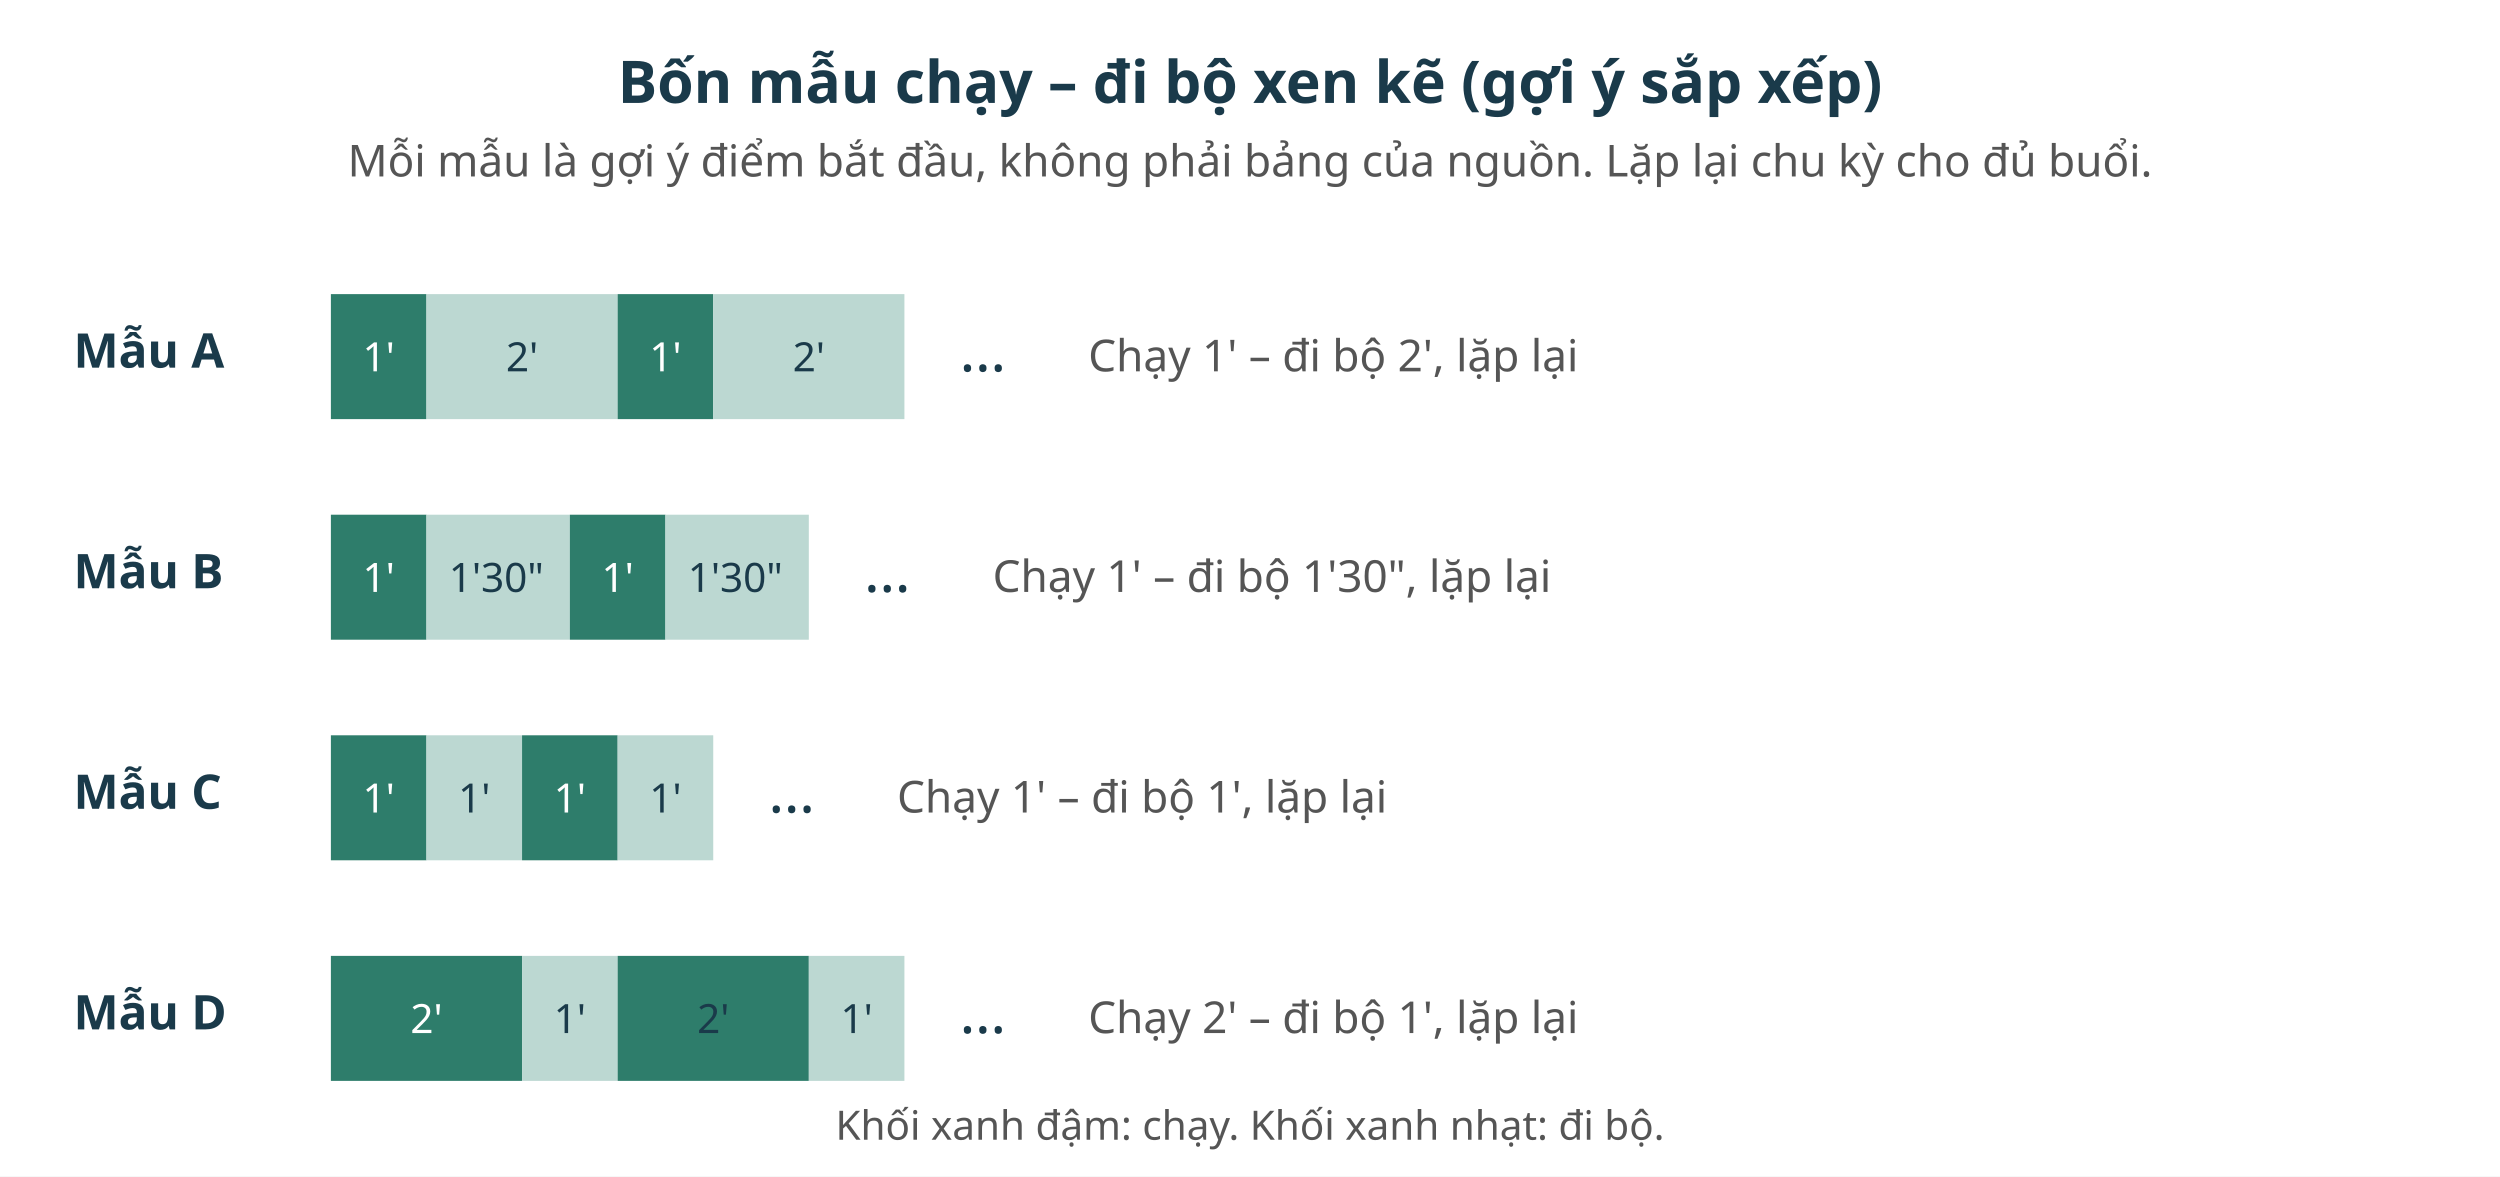
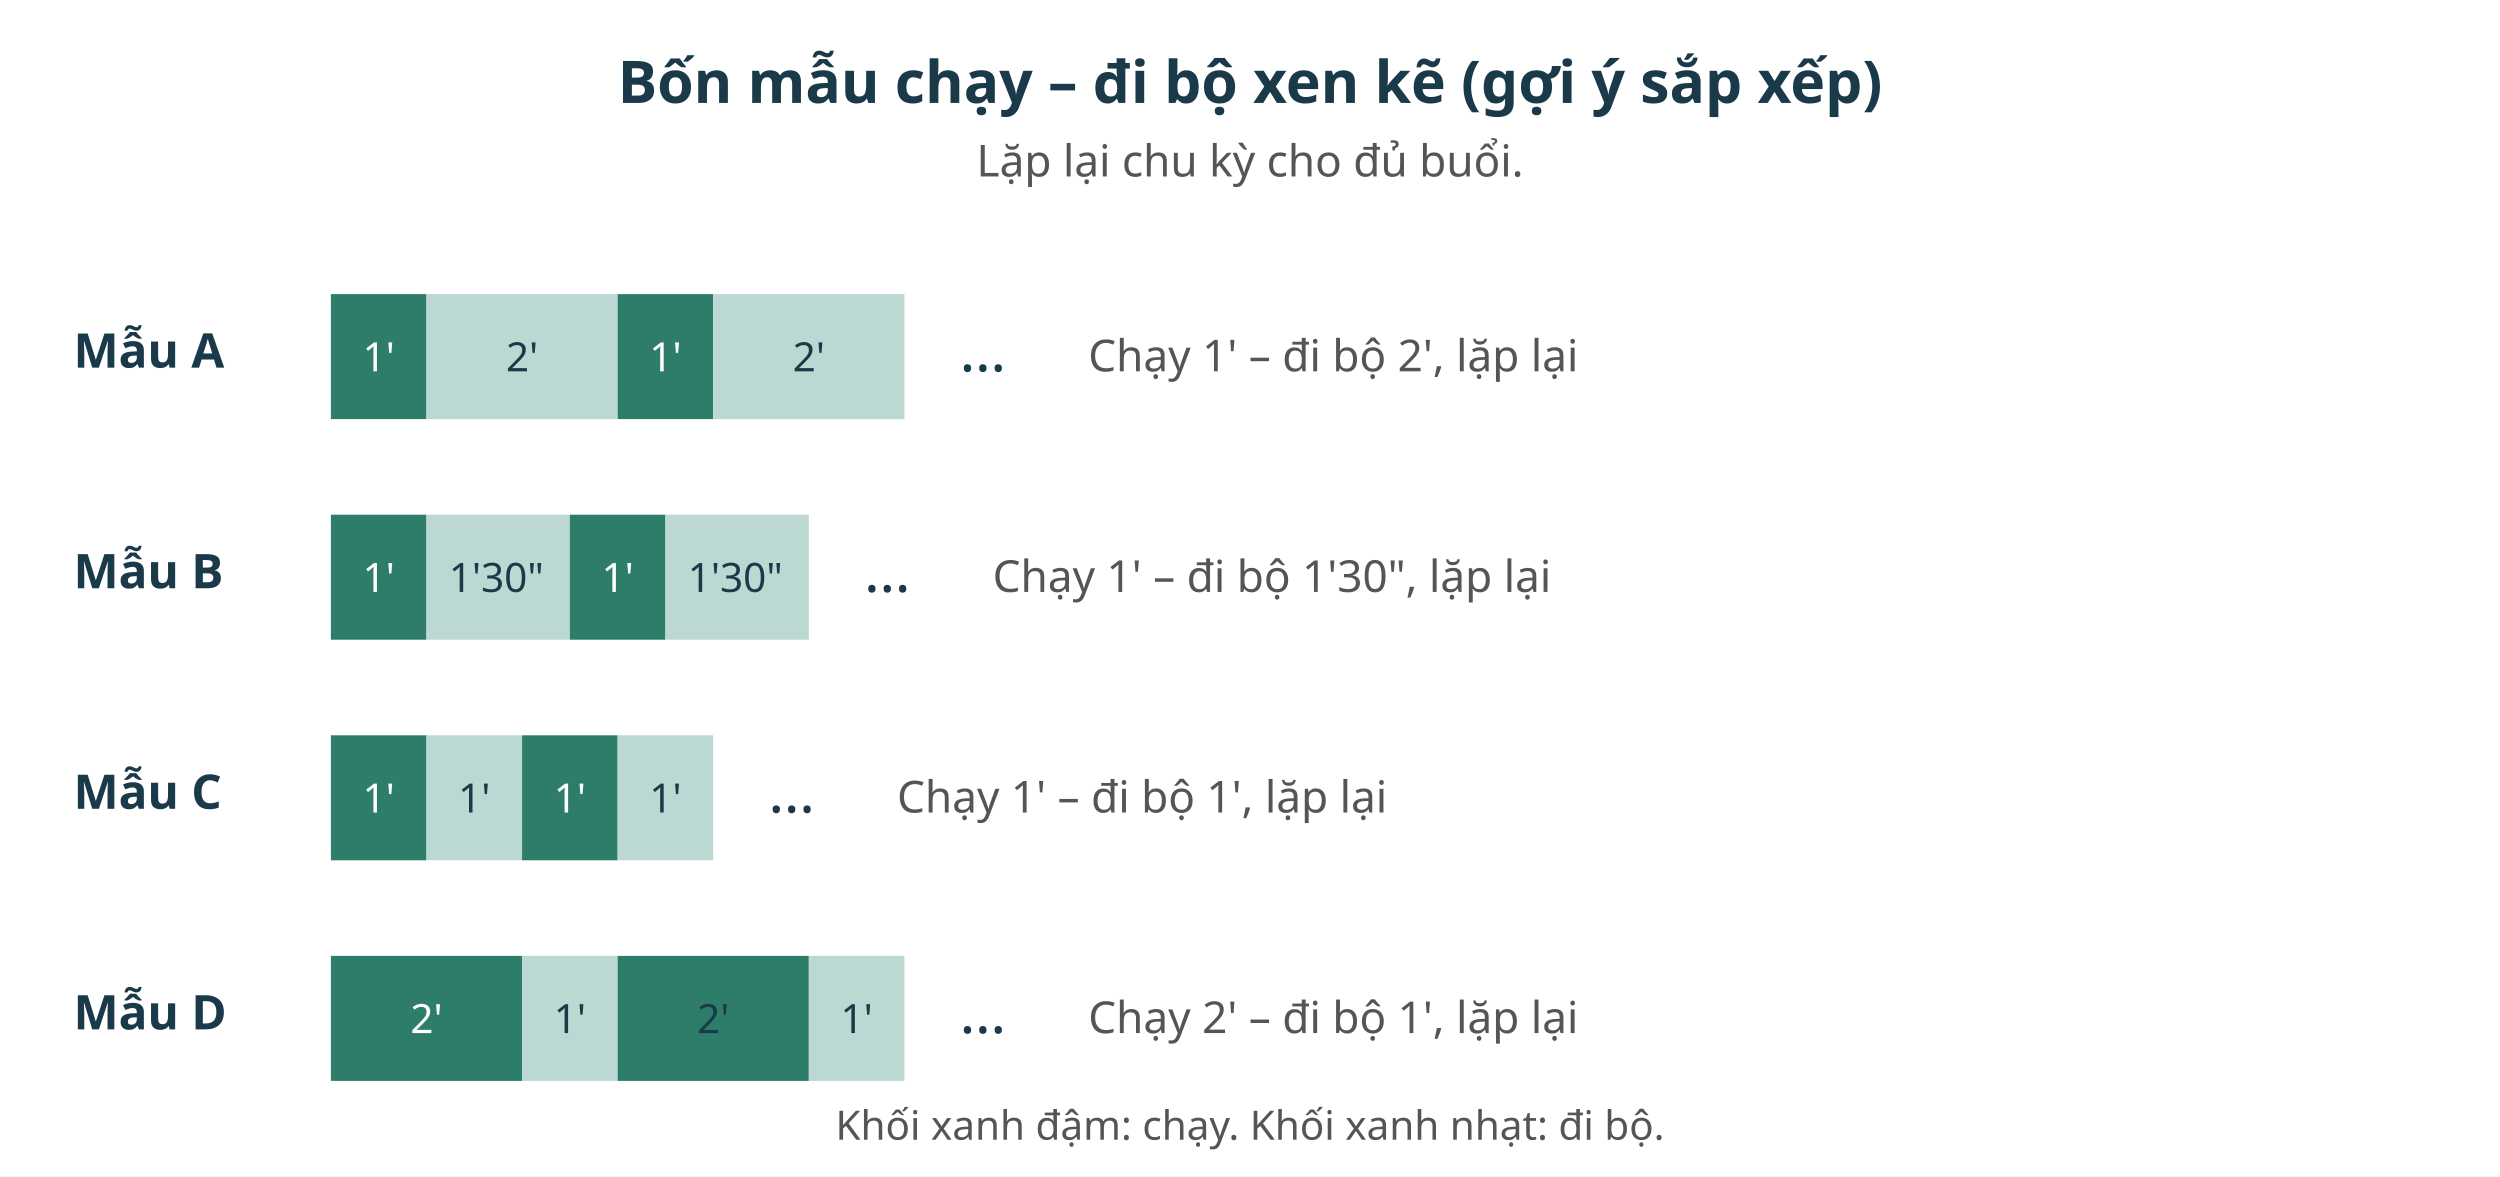
<svg xmlns="http://www.w3.org/2000/svg" viewBox="0 0 680 320" role="img" aria-label="Bốn mẫu chạy đi bộ xen kẽ A đến D, mỗi mẫu là một chu kỳ chạy rồi đi bộ lặp lại">
  <rect width="680" height="320" fill="#ffffff" />
  <text x="340" y="28" font-family="sans-serif" font-size="16" font-weight="bold" text-anchor="middle" fill="#1a3a4a">Bốn mẫu chạy – đi bộ xen kẽ (gợi ý sắp xếp)</text>
-   <text x="340" y="48" font-family="sans-serif" font-size="12" text-anchor="middle" fill="#555555">Mỗi mẫu là gợi ý điểm bắt đầu, không phải bảng của nguồn. Lặp lại chu kỳ cho đủ buổi.</text>
+   <text x="340" y="48" font-family="sans-serif" font-size="12" text-anchor="middle" fill="#555555">Lặp lại chu kỳ cho đủ buổi.</text>
  <g font-family="sans-serif" font-size="13" fill="#1a3a4a">
    <text x="20" y="100" font-weight="bold">Mẫu A</text>
    <rect x="90" y="80" width="26" height="34" fill="#2e7d6b" />
    <text x="103" y="101" text-anchor="middle" fill="#ffffff" font-size="11">1'</text>
    <rect x="116" y="80" width="52" height="34" fill="#bcd8d2" />
    <text x="142" y="101" text-anchor="middle" font-size="11">2'</text>
    <rect x="168" y="80" width="26" height="34" fill="#2e7d6b" />
    <text x="181" y="101" text-anchor="middle" fill="#ffffff" font-size="11">1'</text>
    <rect x="194" y="80" width="52" height="34" fill="#bcd8d2" />
    <text x="220" y="101" text-anchor="middle" font-size="11">2'</text>
    <text x="261" y="101" font-size="16">…</text>
    <text x="296" y="101" font-size="12" fill="#555555">Chạy 1' – đi bộ 2', lặp lại</text>
    <text x="20" y="160" font-weight="bold">Mẫu B</text>
    <rect x="90" y="140" width="26" height="34" fill="#2e7d6b" />
    <text x="103" y="161" text-anchor="middle" fill="#ffffff" font-size="11">1'</text>
    <rect x="116" y="140" width="39" height="34" fill="#bcd8d2" />
    <text x="135" y="161" text-anchor="middle" font-size="11">1'30"</text>
    <rect x="155" y="140" width="26" height="34" fill="#2e7d6b" />
    <text x="168" y="161" text-anchor="middle" fill="#ffffff" font-size="11">1'</text>
    <rect x="181" y="140" width="39" height="34" fill="#bcd8d2" />
    <text x="200" y="161" text-anchor="middle" font-size="11">1'30"</text>
    <text x="235" y="161" font-size="16">…</text>
    <text x="270" y="161" font-size="12" fill="#555555">Chạy 1' – đi bộ 1'30", lặp lại</text>
    <text x="20" y="220" font-weight="bold">Mẫu C</text>
    <rect x="90" y="200" width="26" height="34" fill="#2e7d6b" />
    <text x="103" y="221" text-anchor="middle" fill="#ffffff" font-size="11">1'</text>
    <rect x="116" y="200" width="26" height="34" fill="#bcd8d2" />
    <text x="129" y="221" text-anchor="middle" font-size="11">1'</text>
    <rect x="142" y="200" width="26" height="34" fill="#2e7d6b" />
    <text x="155" y="221" text-anchor="middle" fill="#ffffff" font-size="11">1'</text>
    <rect x="168" y="200" width="26" height="34" fill="#bcd8d2" />
    <text x="181" y="221" text-anchor="middle" font-size="11">1'</text>
    <text x="209" y="221" font-size="16">…</text>
    <text x="244" y="221" font-size="12" fill="#555555">Chạy 1' – đi bộ 1', lặp lại</text>
    <text x="20" y="280" font-weight="bold">Mẫu D</text>
    <rect x="90" y="260" width="52" height="34" fill="#2e7d6b" />
    <text x="116" y="281" text-anchor="middle" fill="#ffffff" font-size="11">2'</text>
    <rect x="142" y="260" width="26" height="34" fill="#bcd8d2" />
    <text x="155" y="281" text-anchor="middle" font-size="11">1'</text>
    <rect x="168" y="260" width="52" height="34" fill="#2e7d6b" />
    <text x="194" y="281" text-anchor="middle" font-size="11">2'</text>
    <rect x="220" y="260" width="26" height="34" fill="#bcd8d2" />
    <text x="233" y="281" text-anchor="middle" font-size="11">1'</text>
    <text x="261" y="281" font-size="16">…</text>
    <text x="296" y="281" font-size="12" fill="#555555">Chạy 2' – đi bộ 1', lặp lại</text>
  </g>
  <text x="340" y="310" font-family="sans-serif" font-size="11" text-anchor="middle" fill="#555555">Khối xanh đậm: chạy. Khối xanh nhạt: đi bộ.</text>
</svg>
